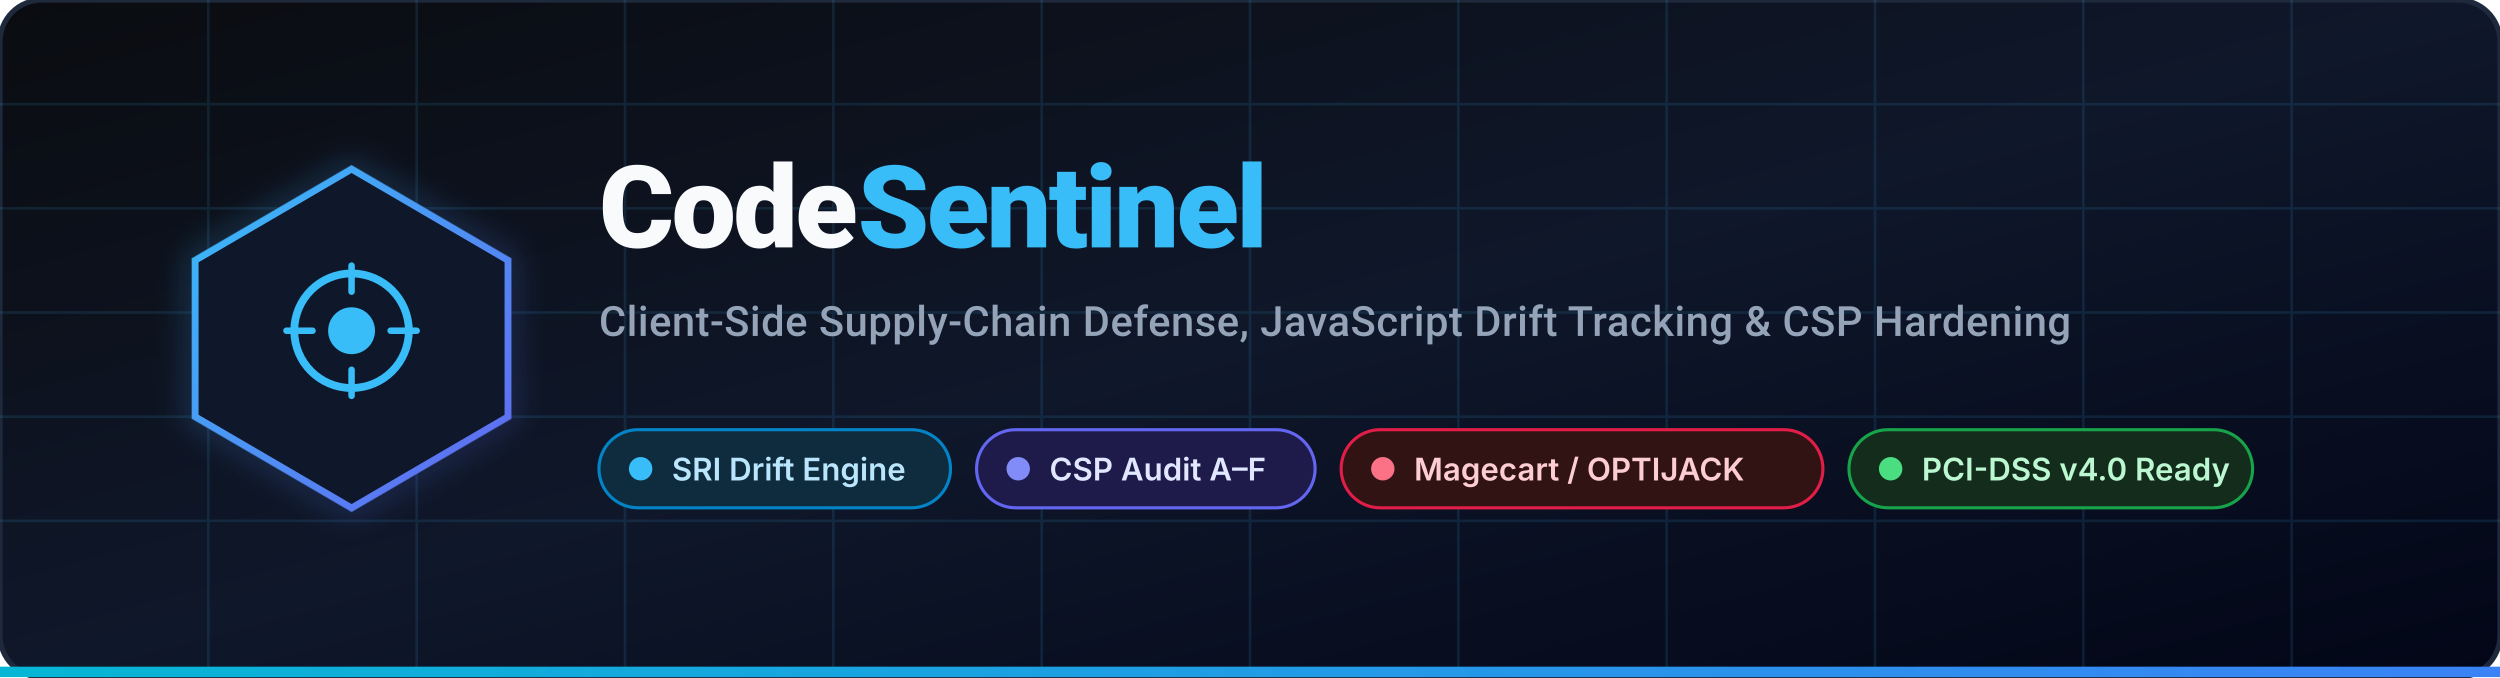
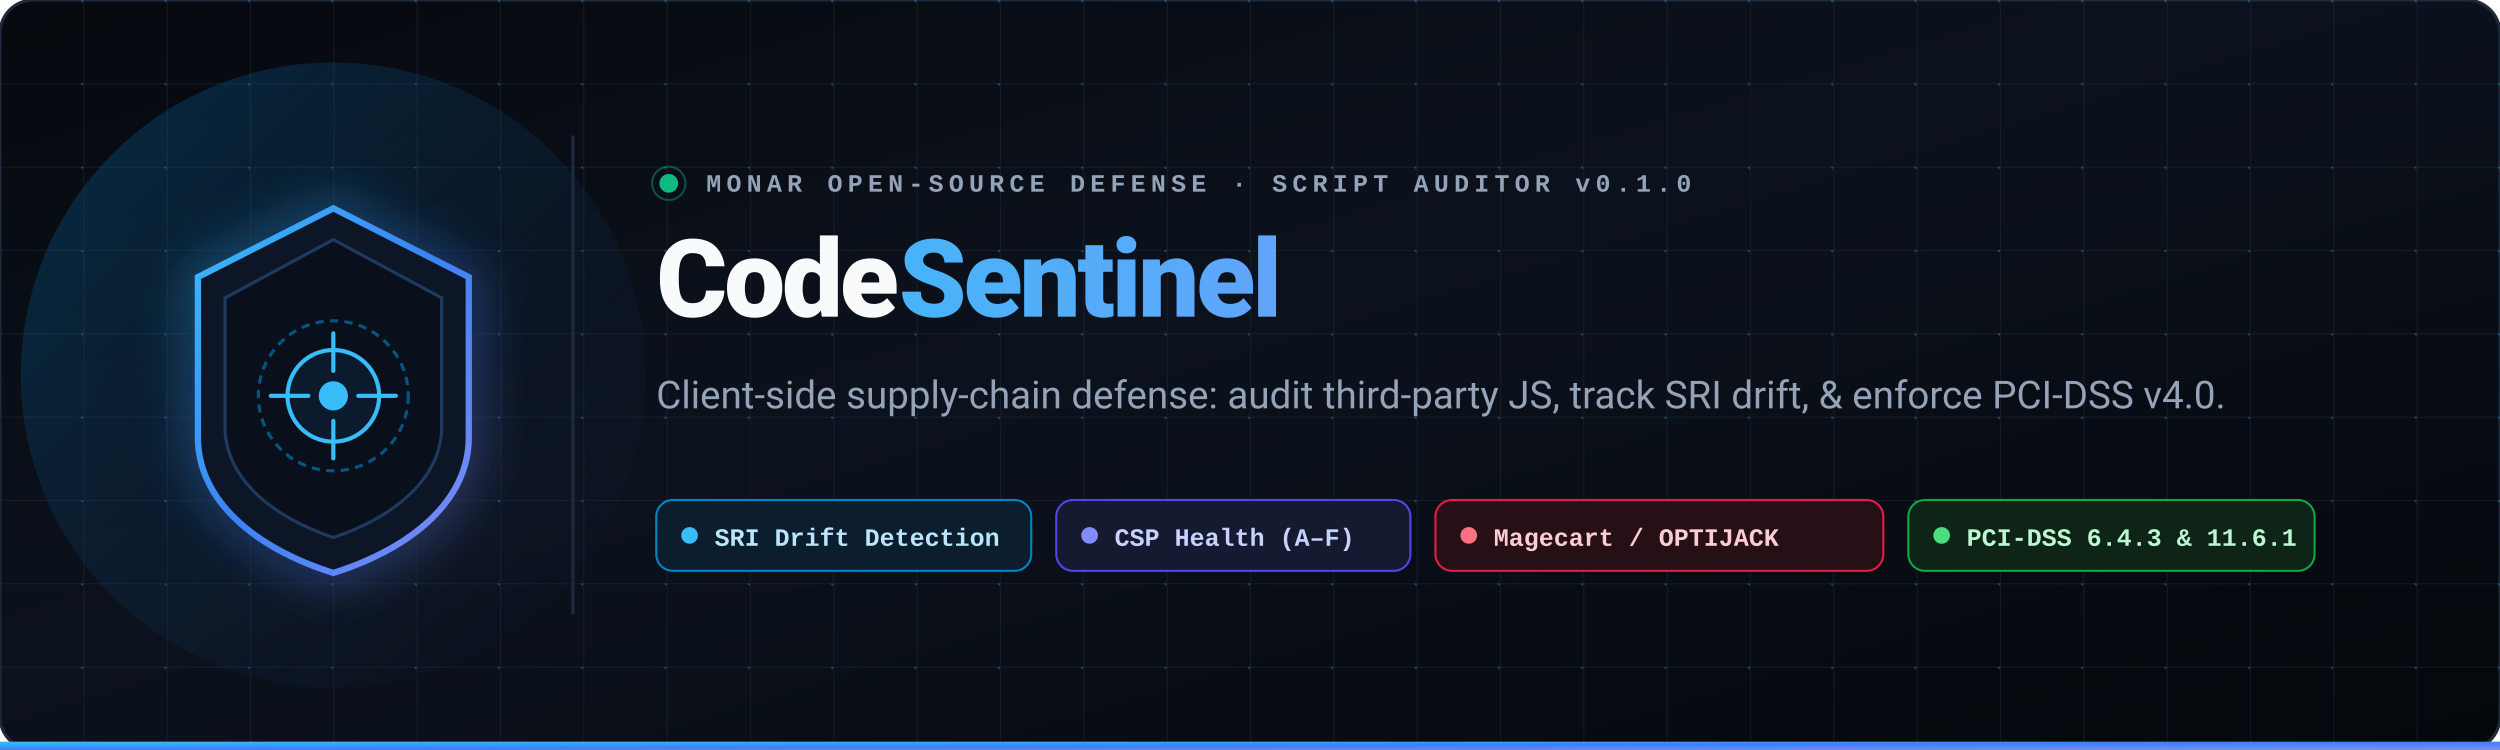
- <svg xmlns="http://www.w3.org/2000/svg" viewBox="0 0 960 260" width="100%" height="260">
+ <svg xmlns="http://www.w3.org/2000/svg" viewBox="0 0 1200 360" width="100%" height="360" fill="none">
  <defs>
-     <linearGradient id="bg-grad" x1="0%" y1="0%" x2="100%" y2="100%">
-       <stop offset="0%" stop-color="#0a0c10" />
-       <stop offset="50%" stop-color="#0f172a" />
-       <stop offset="100%" stop-color="#020617" />
+     <linearGradient id="bg-banner" x1="0%" y1="0%" x2="100%" y2="100%">
+       <stop offset="0%" stop-color="#06090e" />
+       <stop offset="45%" stop-color="#0c121d" />
+       <stop offset="100%" stop-color="#04070b" />
    </linearGradient>
-     <linearGradient id="shield-grad" x1="0%" y1="0%" x2="100%" y2="100%">
+     <linearGradient id="shield-stroke" x1="0%" y1="0%" x2="100%" y2="100%">
      <stop offset="0%" stop-color="#38bdf8" />
-       <stop offset="100%" stop-color="#6366f1" />
+       <stop offset="50%" stop-color="#3b82f6" />
+       <stop offset="100%" stop-color="#818cf8" />
    </linearGradient>
-     <linearGradient id="accent-cyan" x1="0%" y1="0%" x2="100%" y2="0%">
-       <stop offset="0%" stop-color="#06b6d4" />
-       <stop offset="100%" stop-color="#3b82f6" />
+     <linearGradient id="text-grad" x1="0%" y1="0%" x2="100%" y2="0%">
+       <stop offset="0%" stop-color="#38bdf8" />
+       <stop offset="100%" stop-color="#60a5fa" />
    </linearGradient>
-     <filter id="glow" x="-20%" y="-20%" width="140%" height="140%">
-       <feGaussianBlur stdDeviation="6" result="blur" />
+     <linearGradient id="glow-grad" x1="0%" y1="0%" x2="100%" y2="100%">
+       <stop offset="0%" stop-color="#0284c7" stop-opacity="0.3" />
+       <stop offset="100%" stop-color="#1e1b4b" stop-opacity="0" />
+     </linearGradient>
+     <pattern id="grid" width="40" height="40" patternUnits="userSpaceOnUse">
+       <path d="M 40 0 L 0 0 0 40" fill="none" stroke="#1e293b" stroke-width="0.8" stroke-opacity="0.6" />
+       <circle cx="40" cy="0" r="1.2" fill="#38bdf8" fill-opacity="0.3" />
+     </pattern>
+     <filter id="shield-shadow" x="-30%" y="-30%" width="160%" height="160%">
+       <feGaussianBlur stdDeviation="12" result="blur" />
      <feComposite in="SourceGraphic" in2="blur" operator="over" />
    </filter>
  </defs>
-   <rect width="960" height="260" rx="16" fill="url(#bg-grad)" stroke="#1e293b" stroke-width="2" />
-   <g opacity="0.12" stroke="#38bdf8" stroke-width="1">
-     <line x1="0" y1="40" x2="960" y2="40" />
-     <line x1="0" y1="80" x2="960" y2="80" />
-     <line x1="0" y1="120" x2="960" y2="120" />
-     <line x1="0" y1="160" x2="960" y2="160" />
-     <line x1="0" y1="200" x2="960" y2="200" />
-     <line x1="80" y1="0" x2="80" y2="260" />
-     <line x1="160" y1="0" x2="160" y2="260" />
-     <line x1="240" y1="0" x2="240" y2="260" />
-     <line x1="320" y1="0" x2="320" y2="260" />
-     <line x1="400" y1="0" x2="400" y2="260" />
-     <line x1="480" y1="0" x2="480" y2="260" />
-     <line x1="560" y1="0" x2="560" y2="260" />
-     <line x1="640" y1="0" x2="640" y2="260" />
-     <line x1="720" y1="0" x2="720" y2="260" />
-     <line x1="800" y1="0" x2="800" y2="260" />
-     <line x1="880" y1="0" x2="880" y2="260" />
+   <style>
+     .mono { font-family: ui-monospace, SFMono-Regular, "SF Mono", Menlo, Consolas, "Liberation Mono", monospace; }
+     .sans { font-family: -apple-system, BlinkMacSystemFont, "Segoe UI", Roboto, "Helvetica Neue", Arial, sans-serif; }
+   </style>
+   <rect width="1200" height="360" rx="16" fill="url(#bg-banner)" stroke="#1e293b" stroke-width="1.5" />
+   <rect width="1200" height="360" rx="16" fill="url(#grid)" />
+   <circle cx="160" cy="180" r="150" fill="url(#glow-grad)" />
+   <g transform="translate(80, 85)">
+     <path d="M80 15 L145 48 L145 125 C145 155 118 178 80 190 C42 178 15 155 15 125 L15 48 Z" fill="#0c1626" stroke="url(#shield-stroke)" stroke-width="3" filter="url(#shield-shadow)" />
+     <path d="M80 30 L132 58 L132 120 C132 144 110 163 80 173 C50 163 28 144 28 120 L28 58 Z" fill="#0a101b" stroke="#1e3a5f" stroke-width="1.5" />
+     <circle cx="80" cy="105" r="36" fill="none" stroke="#0284c7" stroke-width="1.5" stroke-dasharray="4 3" opacity="0.6" />
+     <circle cx="80" cy="105" r="22" fill="#0c1a2e" stroke="#38bdf8" stroke-width="2" />
+     <circle cx="80" cy="105" r="7" fill="#38bdf8" />
+     <line x1="50" y1="105" x2="68" y2="105" stroke="#38bdf8" stroke-width="2" stroke-linecap="round" />
+     <line x1="92" y1="105" x2="110" y2="105" stroke="#38bdf8" stroke-width="2" stroke-linecap="round" />
+     <line x1="80" y1="75" x2="80" y2="93" stroke="#38bdf8" stroke-width="2" stroke-linecap="round" />
+     <line x1="80" y1="117" x2="80" y2="135" stroke="#38bdf8" stroke-width="2" stroke-linecap="round" />
  </g>
-   <g transform="translate(60, 55)">
-     <path d="M75 10 L135 45 L135 105 L75 140 L15 105 L15 45 Z" fill="none" stroke="url(#shield-grad)" stroke-width="3" filter="url(#glow)" opacity="0.6" />
-     <path d="M75 10 L135 45 L135 105 L75 140 L15 105 L15 45 Z" fill="#0f172a" stroke="url(#shield-grad)" stroke-width="2.5" />
-     <circle cx="75" cy="72" r="22" fill="none" stroke="#38bdf8" stroke-width="3" />
-     <circle cx="75" cy="72" r="9" fill="#38bdf8" />
-     <path d="M50 72 L60 72 M90 72 L100 72 M75 47 L75 57 M75 87 L75 97" stroke="#38bdf8" stroke-width="2.5" stroke-linecap="round" />
-   </g>
-   <g transform="translate(230, 95)">
-     <text font-family="-apple-system, BlinkMacSystemFont, 'Segoe UI', Roboto, Helvetica, Arial, sans-serif" font-weight="800" font-size="44" fill="#f8fafc" letter-spacing="-1">
-       Code<tspan fill="#38bdf8">Sentinel</tspan>
+   <line x1="275" y1="65" x2="275" y2="295" stroke="#1e293b" stroke-width="1.5" />
+   <g transform="translate(315, 0)">
+     <g transform="translate(0, 82)">
+       <circle cx="6" cy="6" r="4.5" fill="#10b981" />
+       <circle cx="6" cy="6" r="8" fill="none" stroke="#10b981" stroke-width="1" opacity="0.4" />
+       <text x="24" y="10" class="mono" font-size="12" font-weight="700" fill="#94a3b8" letter-spacing="2.5">
+         MONAR OPEN-SOURCE DEFENSE · SCRIPT AUDITOR v0.1.0
+       </text>
+     </g>
+     <text x="0" y="152" class="sans" font-size="52" font-weight="800" fill="#f8fafc" letter-spacing="-1.5">
+       Code<tspan fill="url(#text-grad)">Sentinel</tspan>
    </text>
-     <text y="34" font-family="-apple-system, BlinkMacSystemFont, 'Segoe UI', Roboto, Helvetica, Arial, sans-serif" font-weight="500" font-size="16" fill="#94a3b8" letter-spacing="0.2">
-       Client-Side Supply-Chain Defense, JavaScript Drift Tracking &amp; CSP Hardening
+     <text x="0" y="196" class="sans" font-size="18.5" font-weight="400" fill="#94a3b8">
+       Client-side supply-chain defense: audit third-party JS, track SRI drift, &amp; enforce PCI-DSS v4.0.
    </text>
-   </g>
-   <g transform="translate(230, 165)">
-     <g>
-       <rect width="135" height="30" rx="15" fill="#0f2b3e" stroke="#0284c7" stroke-width="1.2" />
-       <circle cx="16" cy="15" r="4.5" fill="#38bdf8" />
-       <text x="28" y="19.5" font-family="-apple-system, BlinkMacSystemFont, sans-serif" font-size="12" font-weight="600" fill="#bae6fd">SRI Drift Engine</text>
-     </g>
-     <g transform="translate(145, 0)">
-       <rect width="130" height="30" rx="15" fill="#1e1b4b" stroke="#6366f1" stroke-width="1.2" />
-       <circle cx="16" cy="15" r="4.5" fill="#818cf8" />
-       <text x="28" y="19.5" font-family="-apple-system, BlinkMacSystemFont, sans-serif" font-size="12" font-weight="600" fill="#e0e7ff">CSP Audit A–F</text>
-     </g>
-     <g transform="translate(285, 0)">
-       <rect width="185" height="30" rx="15" fill="#311313" stroke="#e11d48" stroke-width="1.2" />
-       <circle cx="16" cy="15" r="4.5" fill="#fb7185" />
-       <text x="28" y="19.5" font-family="-apple-system, BlinkMacSystemFont, sans-serif" font-size="12" font-weight="600" fill="#fecdd3">Magecart / OPTIJACK</text>
-     </g>
-     <g transform="translate(480, 0)">
-       <rect width="155" height="30" rx="15" fill="#142c1b" stroke="#16a34a" stroke-width="1.2" />
-       <circle cx="16" cy="15" r="4.5" fill="#4ade80" />
-       <text x="28" y="19.5" font-family="-apple-system, BlinkMacSystemFont, sans-serif" font-size="12" font-weight="600" fill="#bbf7d0">PCI-DSS v4.0 Ready</text>
+     <g transform="translate(0, 240)">
+       <g>
+         <rect width="180" height="34" rx="8" fill="#0c1e2e" stroke="#0284c7" stroke-width="1" />
+         <circle cx="16" cy="17" r="4" fill="#38bdf8" />
+         <text x="28" y="22" class="mono" font-size="12" font-weight="600" fill="#bae6fd">SRI Drift Detection</text>
+       </g>
+       <g transform="translate(192, 0)">
+         <rect width="170" height="34" rx="8" fill="#151a30" stroke="#4f46e5" stroke-width="1" />
+         <circle cx="16" cy="17" r="4" fill="#818cf8" />
+         <text x="28" y="22" class="mono" font-size="12" font-weight="600" fill="#c7d2fe">CSP Health (A–F)</text>
+       </g>
+       <g transform="translate(374, 0)">
+         <rect width="215" height="34" rx="8" fill="#261016" stroke="#e11d48" stroke-width="1" />
+         <circle cx="16" cy="17" r="4" fill="#fb7185" />
+         <text x="28" y="22" class="mono" font-size="12" font-weight="600" fill="#fecdd3">Magecart / OPTIJACK</text>
+       </g>
+       <g transform="translate(601, 0)">
+         <rect width="195" height="34" rx="8" fill="#0d2417" stroke="#16a34a" stroke-width="1" />
+         <circle cx="16" cy="17" r="4" fill="#4ade80" />
+         <text x="28" y="22" class="mono" font-size="12" font-weight="600" fill="#bbf7d0">PCI-DSS 6.4.3 &amp; 11.6.1</text>
+       </g>
    </g>
  </g>
-   <rect x="0" y="256" width="960" height="4" fill="url(#accent-cyan)" />
+   <rect x="0" y="356" width="1200" height="4" fill="url(#shield-stroke)" />
</svg>
